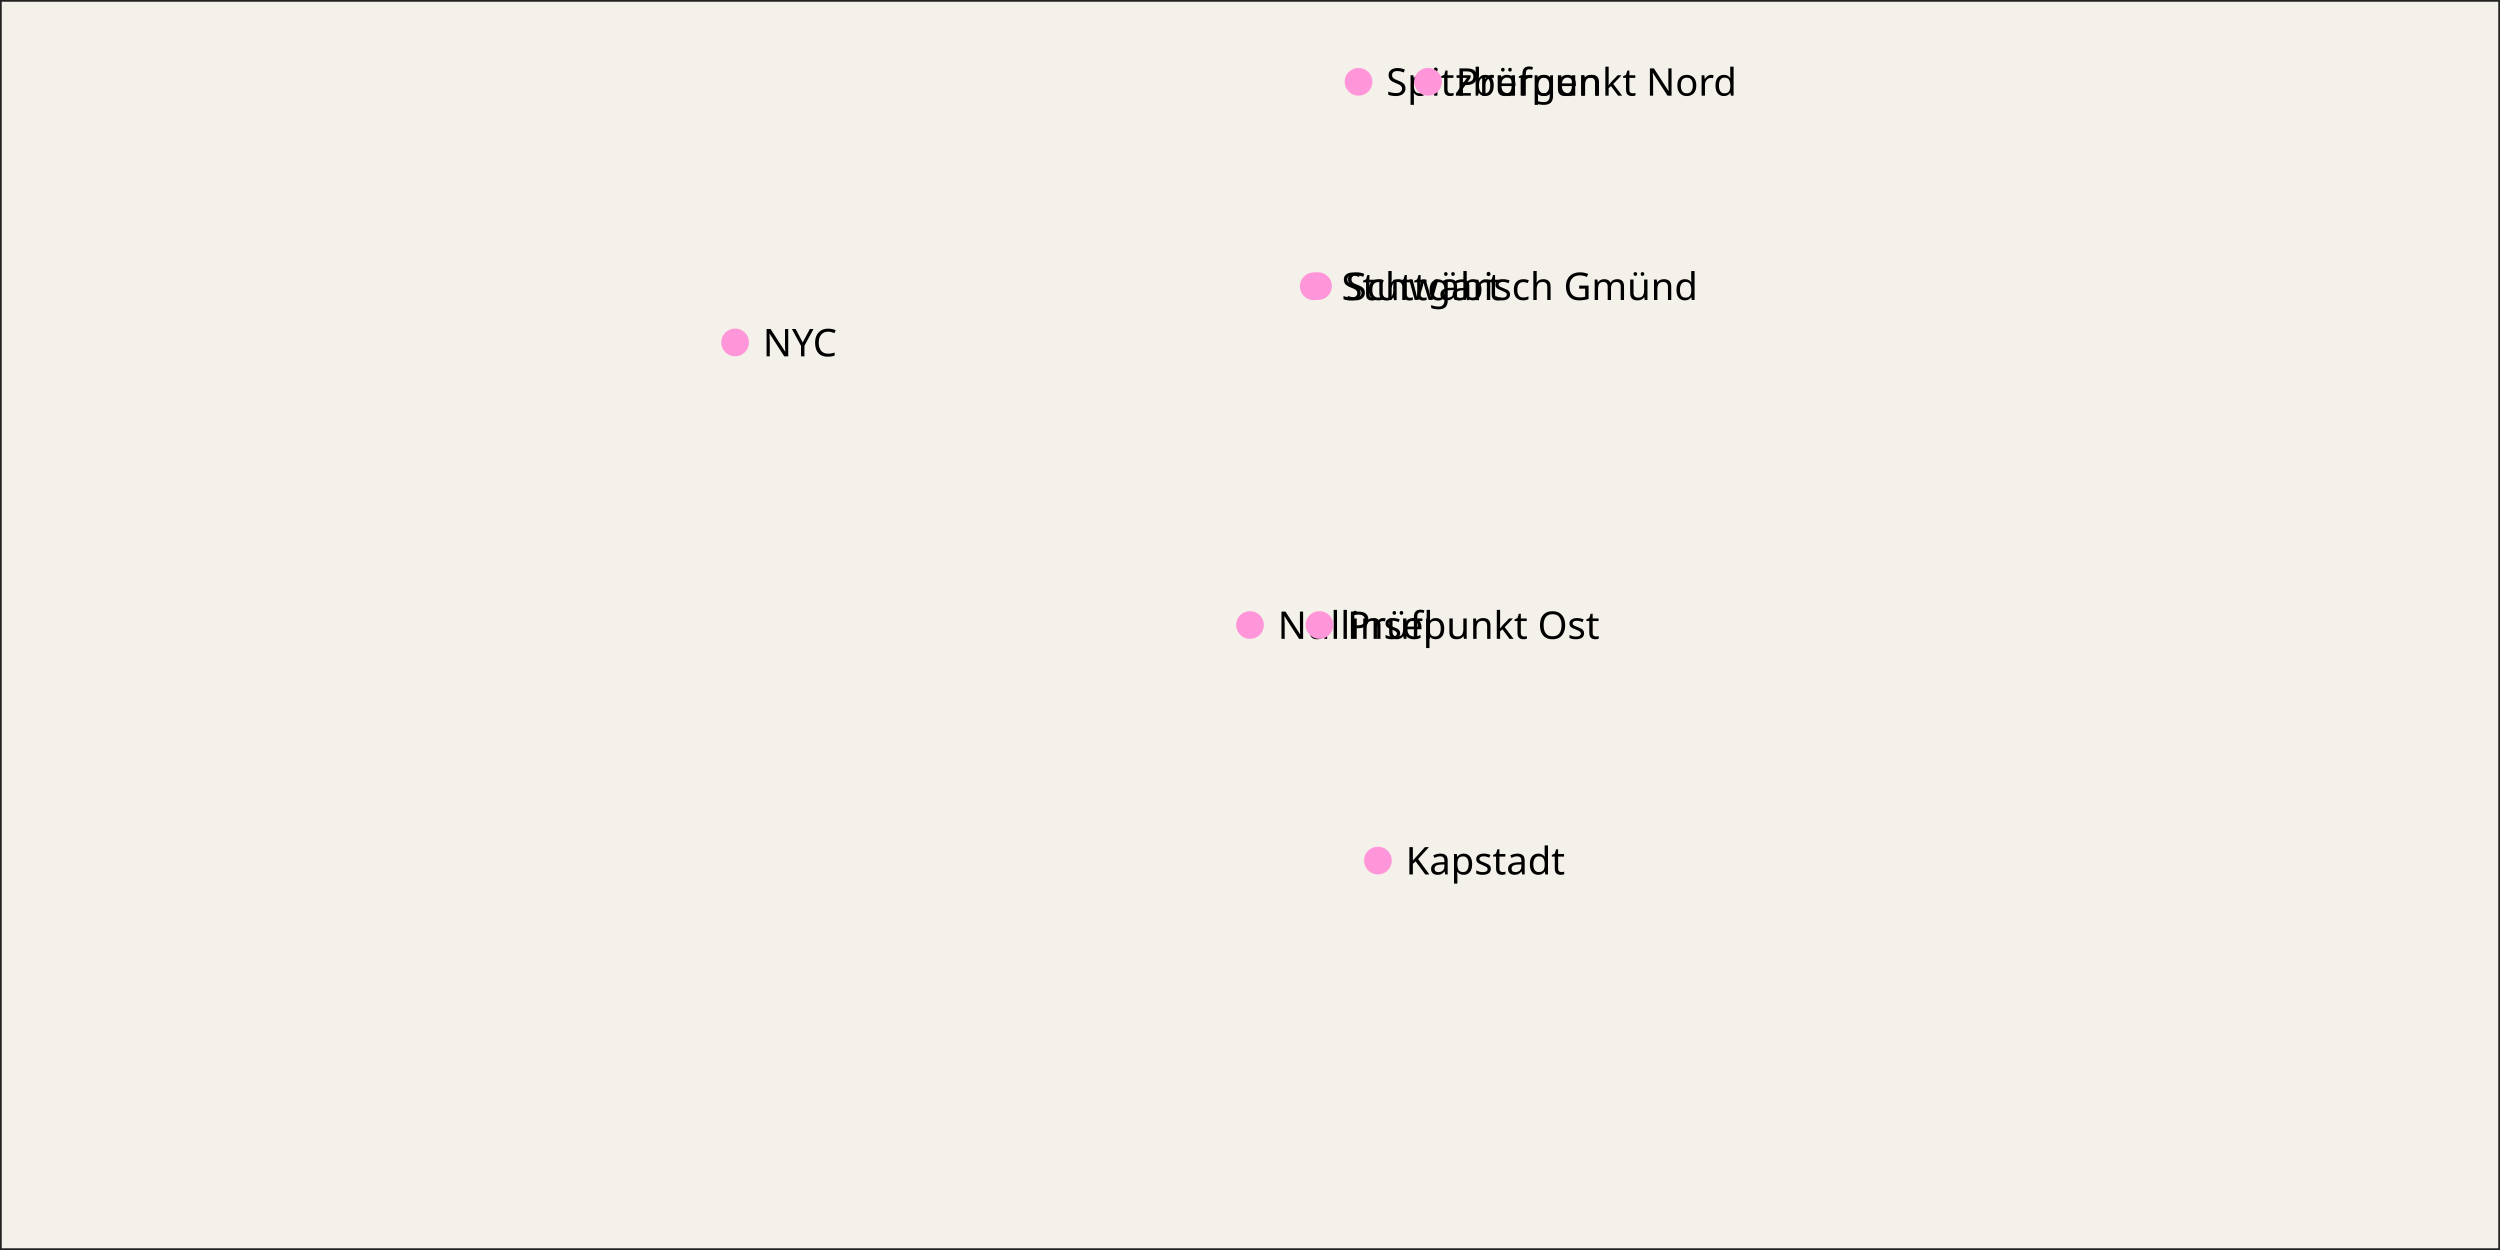
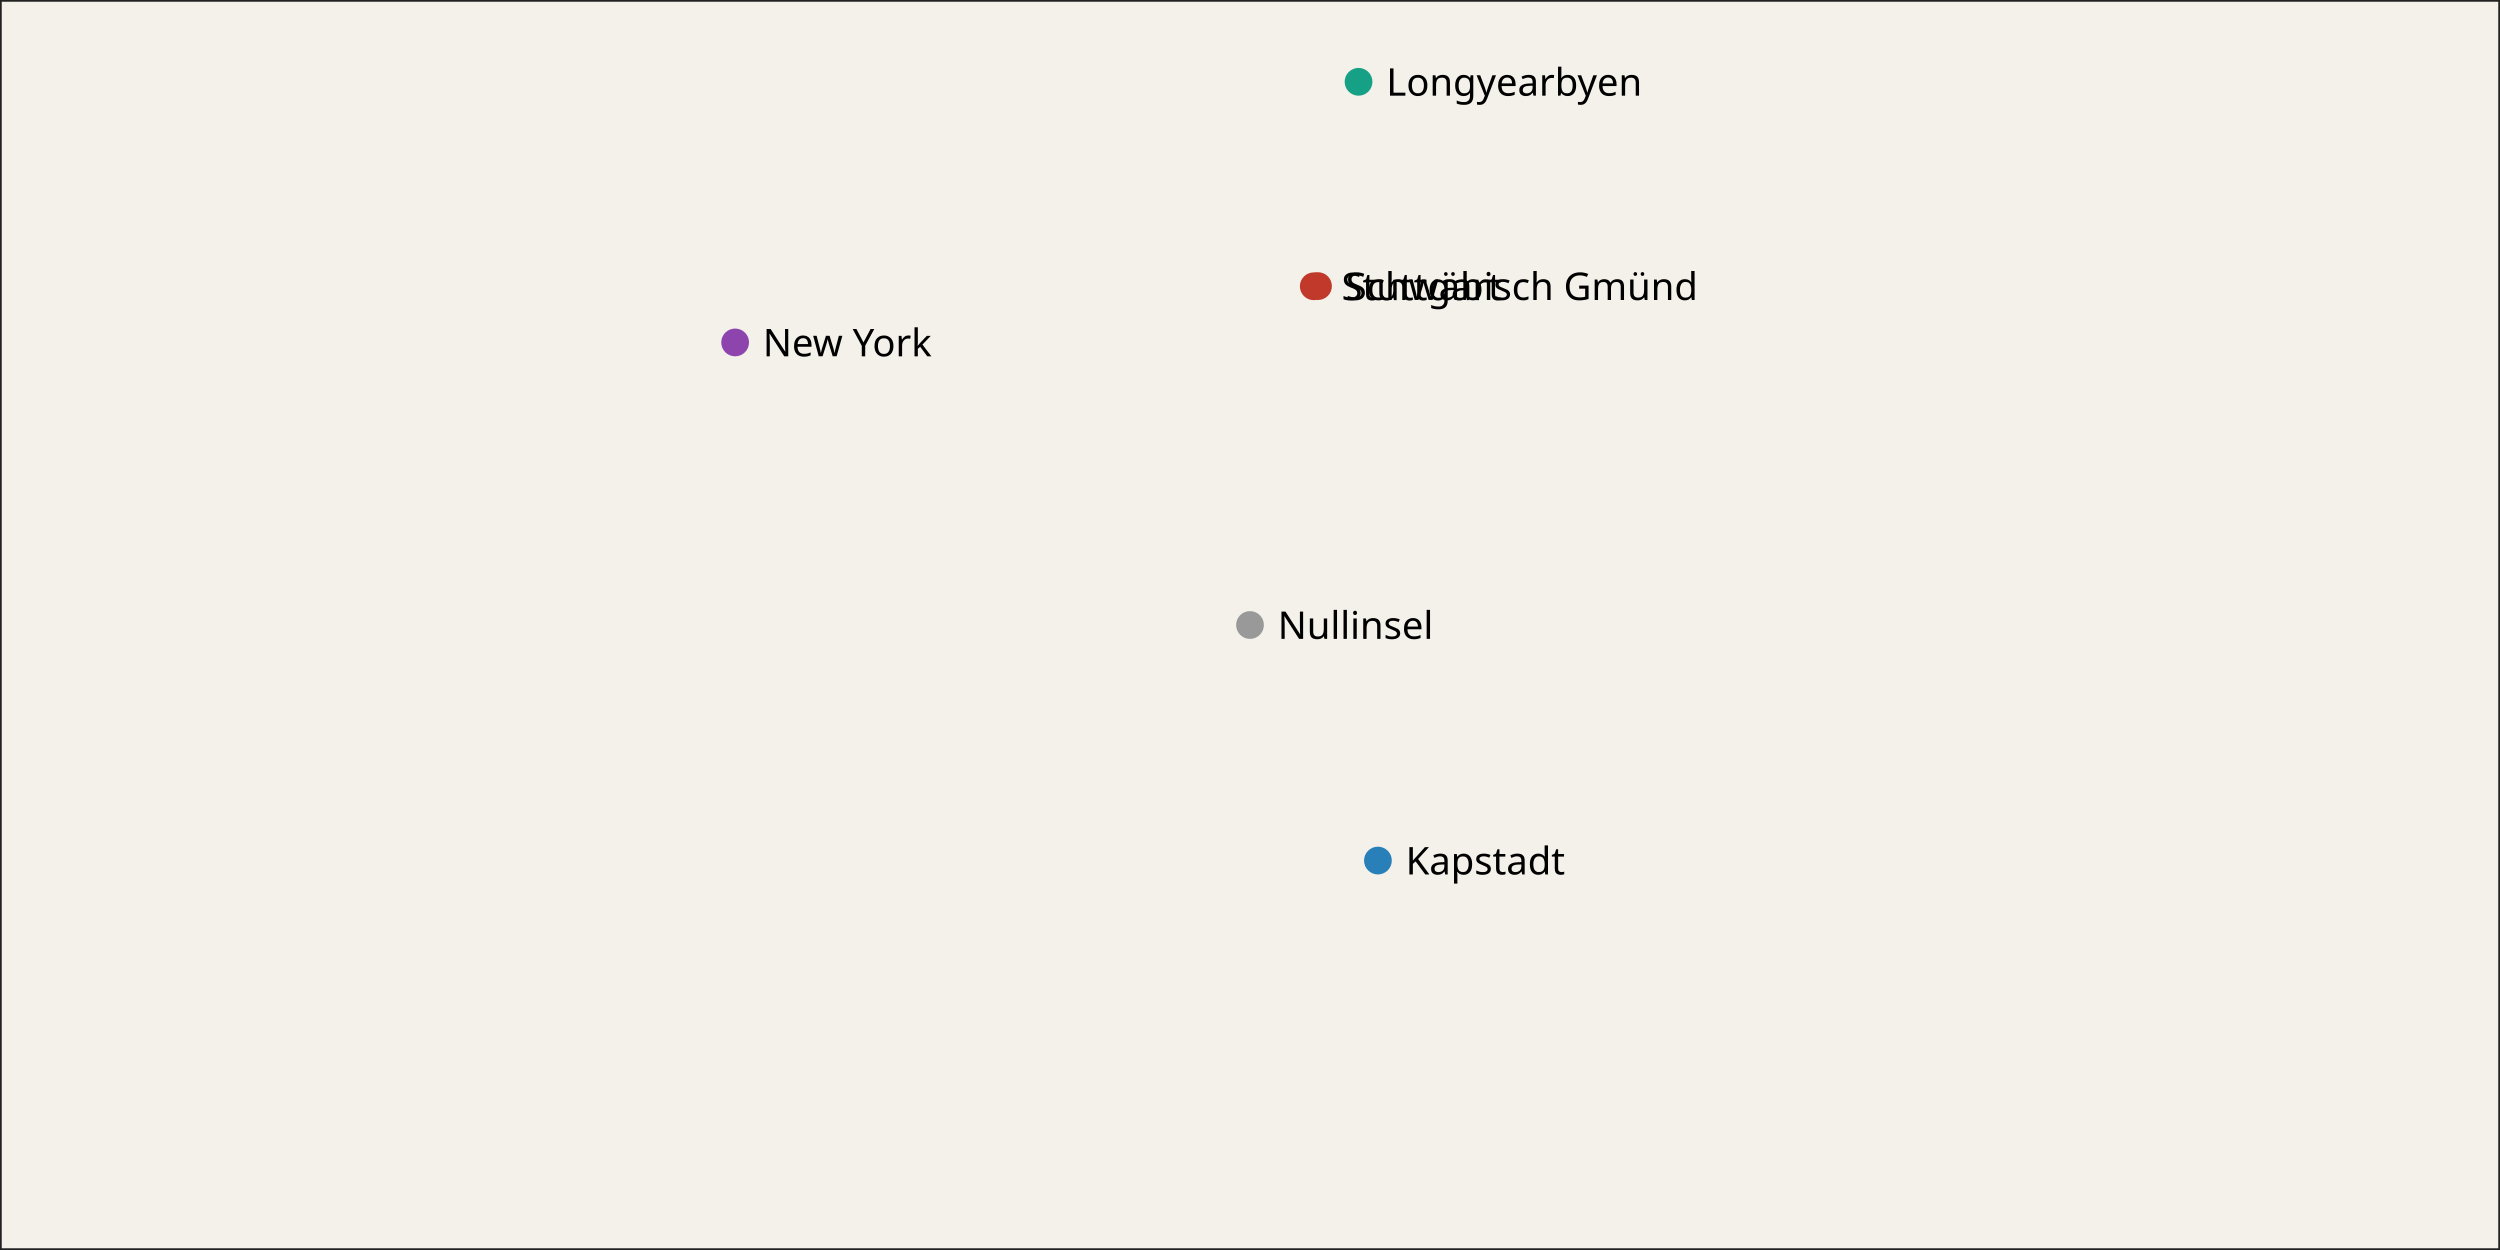
<svg xmlns="http://www.w3.org/2000/svg" width="720" height="360">
  <rect width="720" height="360" fill="#f4f1ea" stroke="#222" />
-   <circle cx="360" cy="180" r="4" fill="#ff96da" />
+   <circle cx="360" cy="180" r="4" fill="#999999" />
  <text x="368" y="184" font-family="sans-serif" font-size="11">Nullinsel</text>
-   <circle cx="380" cy="180" r="4" fill="#ff96da" />
-   <text x="388" y="184" font-family="sans-serif" font-size="11">Prüfpunkt Ost</text>
-   <circle cx="379.58" cy="82.4" r="4" fill="#ff96da" />
+   <circle cx="379.58" cy="82.4" r="4" fill="#c0392b" />
  <text x="387.58" y="86.4" font-family="sans-serif" font-size="11">Schwäbisch Gmünd</text>
-   <circle cx="378.366" cy="82.448" r="4" fill="#ff96da" />
+   <circle cx="378.366" cy="82.448" r="4" fill="#c0392b" />
  <text x="386.366" y="86.448" font-family="sans-serif" font-size="11">Stuttgart</text>
-   <circle cx="396.84" cy="247.84" r="4" fill="#ff96da" />
+   <circle cx="396.84" cy="247.84" r="4" fill="#2980b9" />
  <text x="404.84" y="251.84" font-family="sans-serif" font-size="11">Kapstadt</text>
-   <circle cx="391.26" cy="23.56" r="4" fill="#ff96da" />
-   <text x="399.26" y="27.56" font-family="sans-serif" font-size="11">Spitzbergen</text>
-   <circle cx="411.26" cy="23.56" r="4" fill="#ff96da" />
-   <text x="419.26" y="27.56" font-family="sans-serif" font-size="11">Prüfpunkt Nord</text>
-   <circle cx="211.711" cy="98.62" r="4" fill="#ff96da" />
-   <text x="219.711" y="102.62" font-family="sans-serif" font-size="11">NYC</text>
+   <circle cx="391.26" cy="23.56" r="4" fill="#16a085" />
+   <text x="399.26" y="27.56" font-family="sans-serif" font-size="11">Longyearbyen</text>
+   <circle cx="211.72" cy="98.62" r="4" fill="#8e44ad" />
+   <text x="219.72" y="102.62" font-family="sans-serif" font-size="11">New York</text>
</svg>
